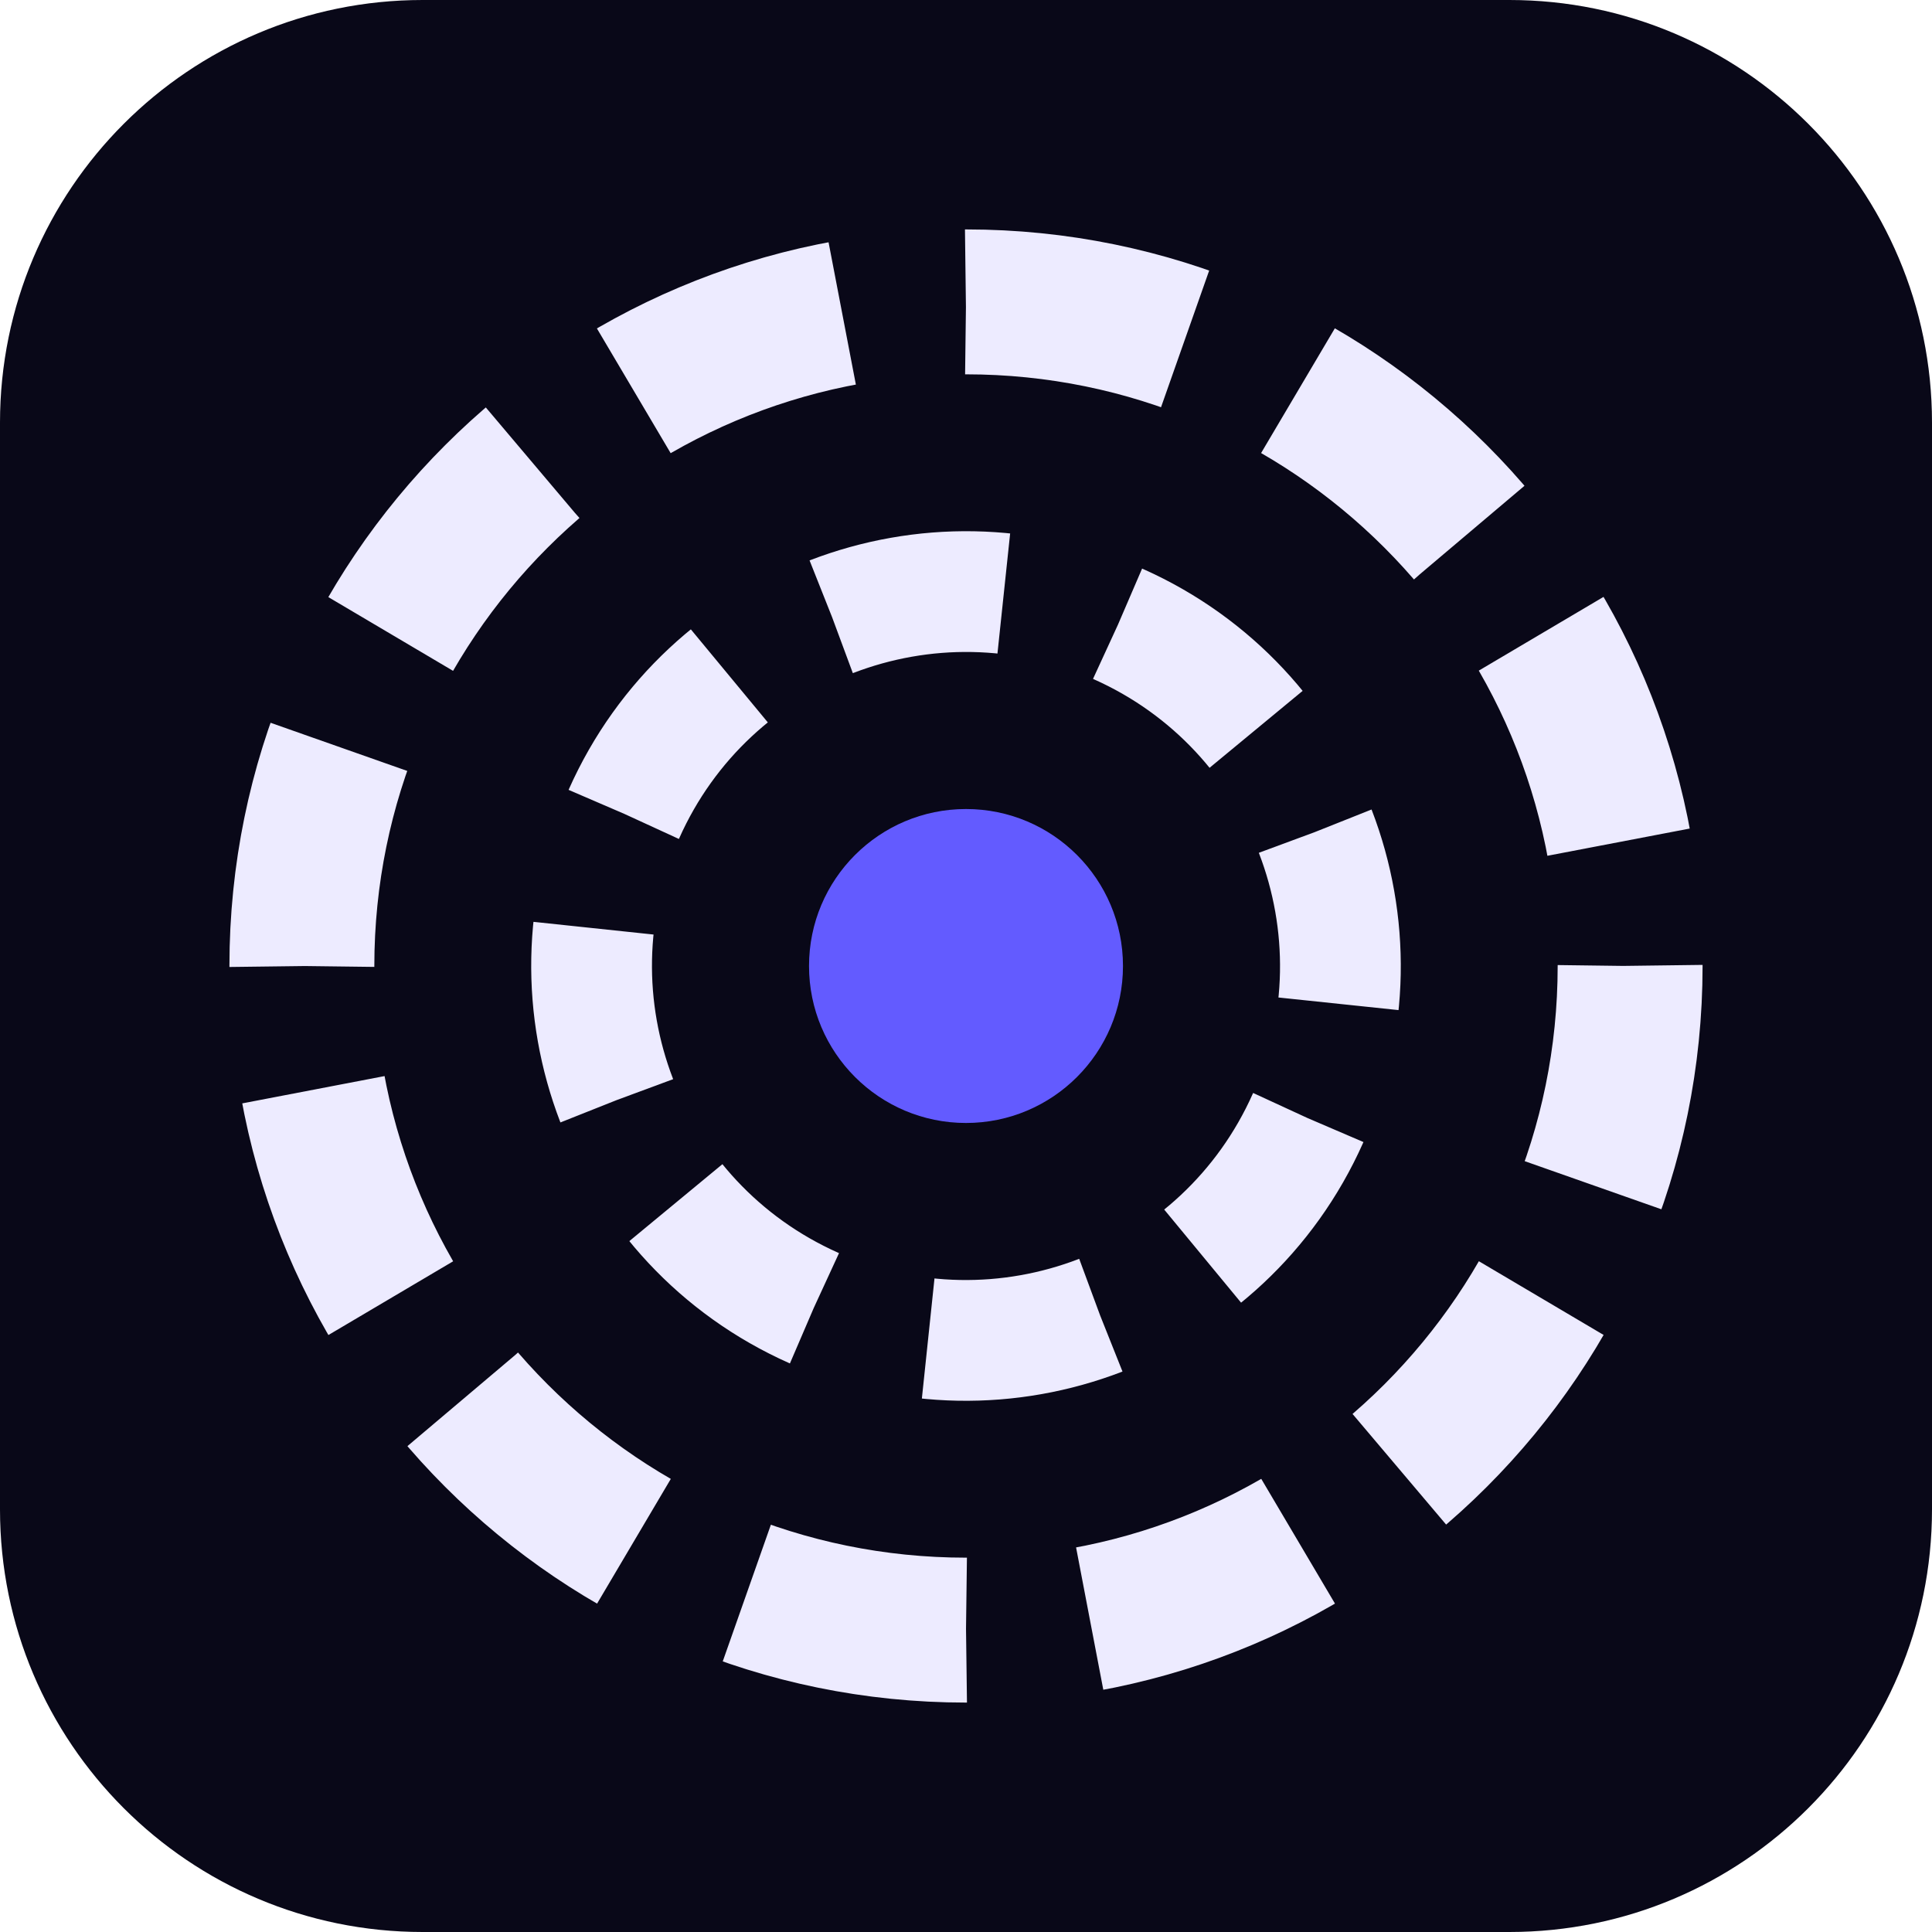
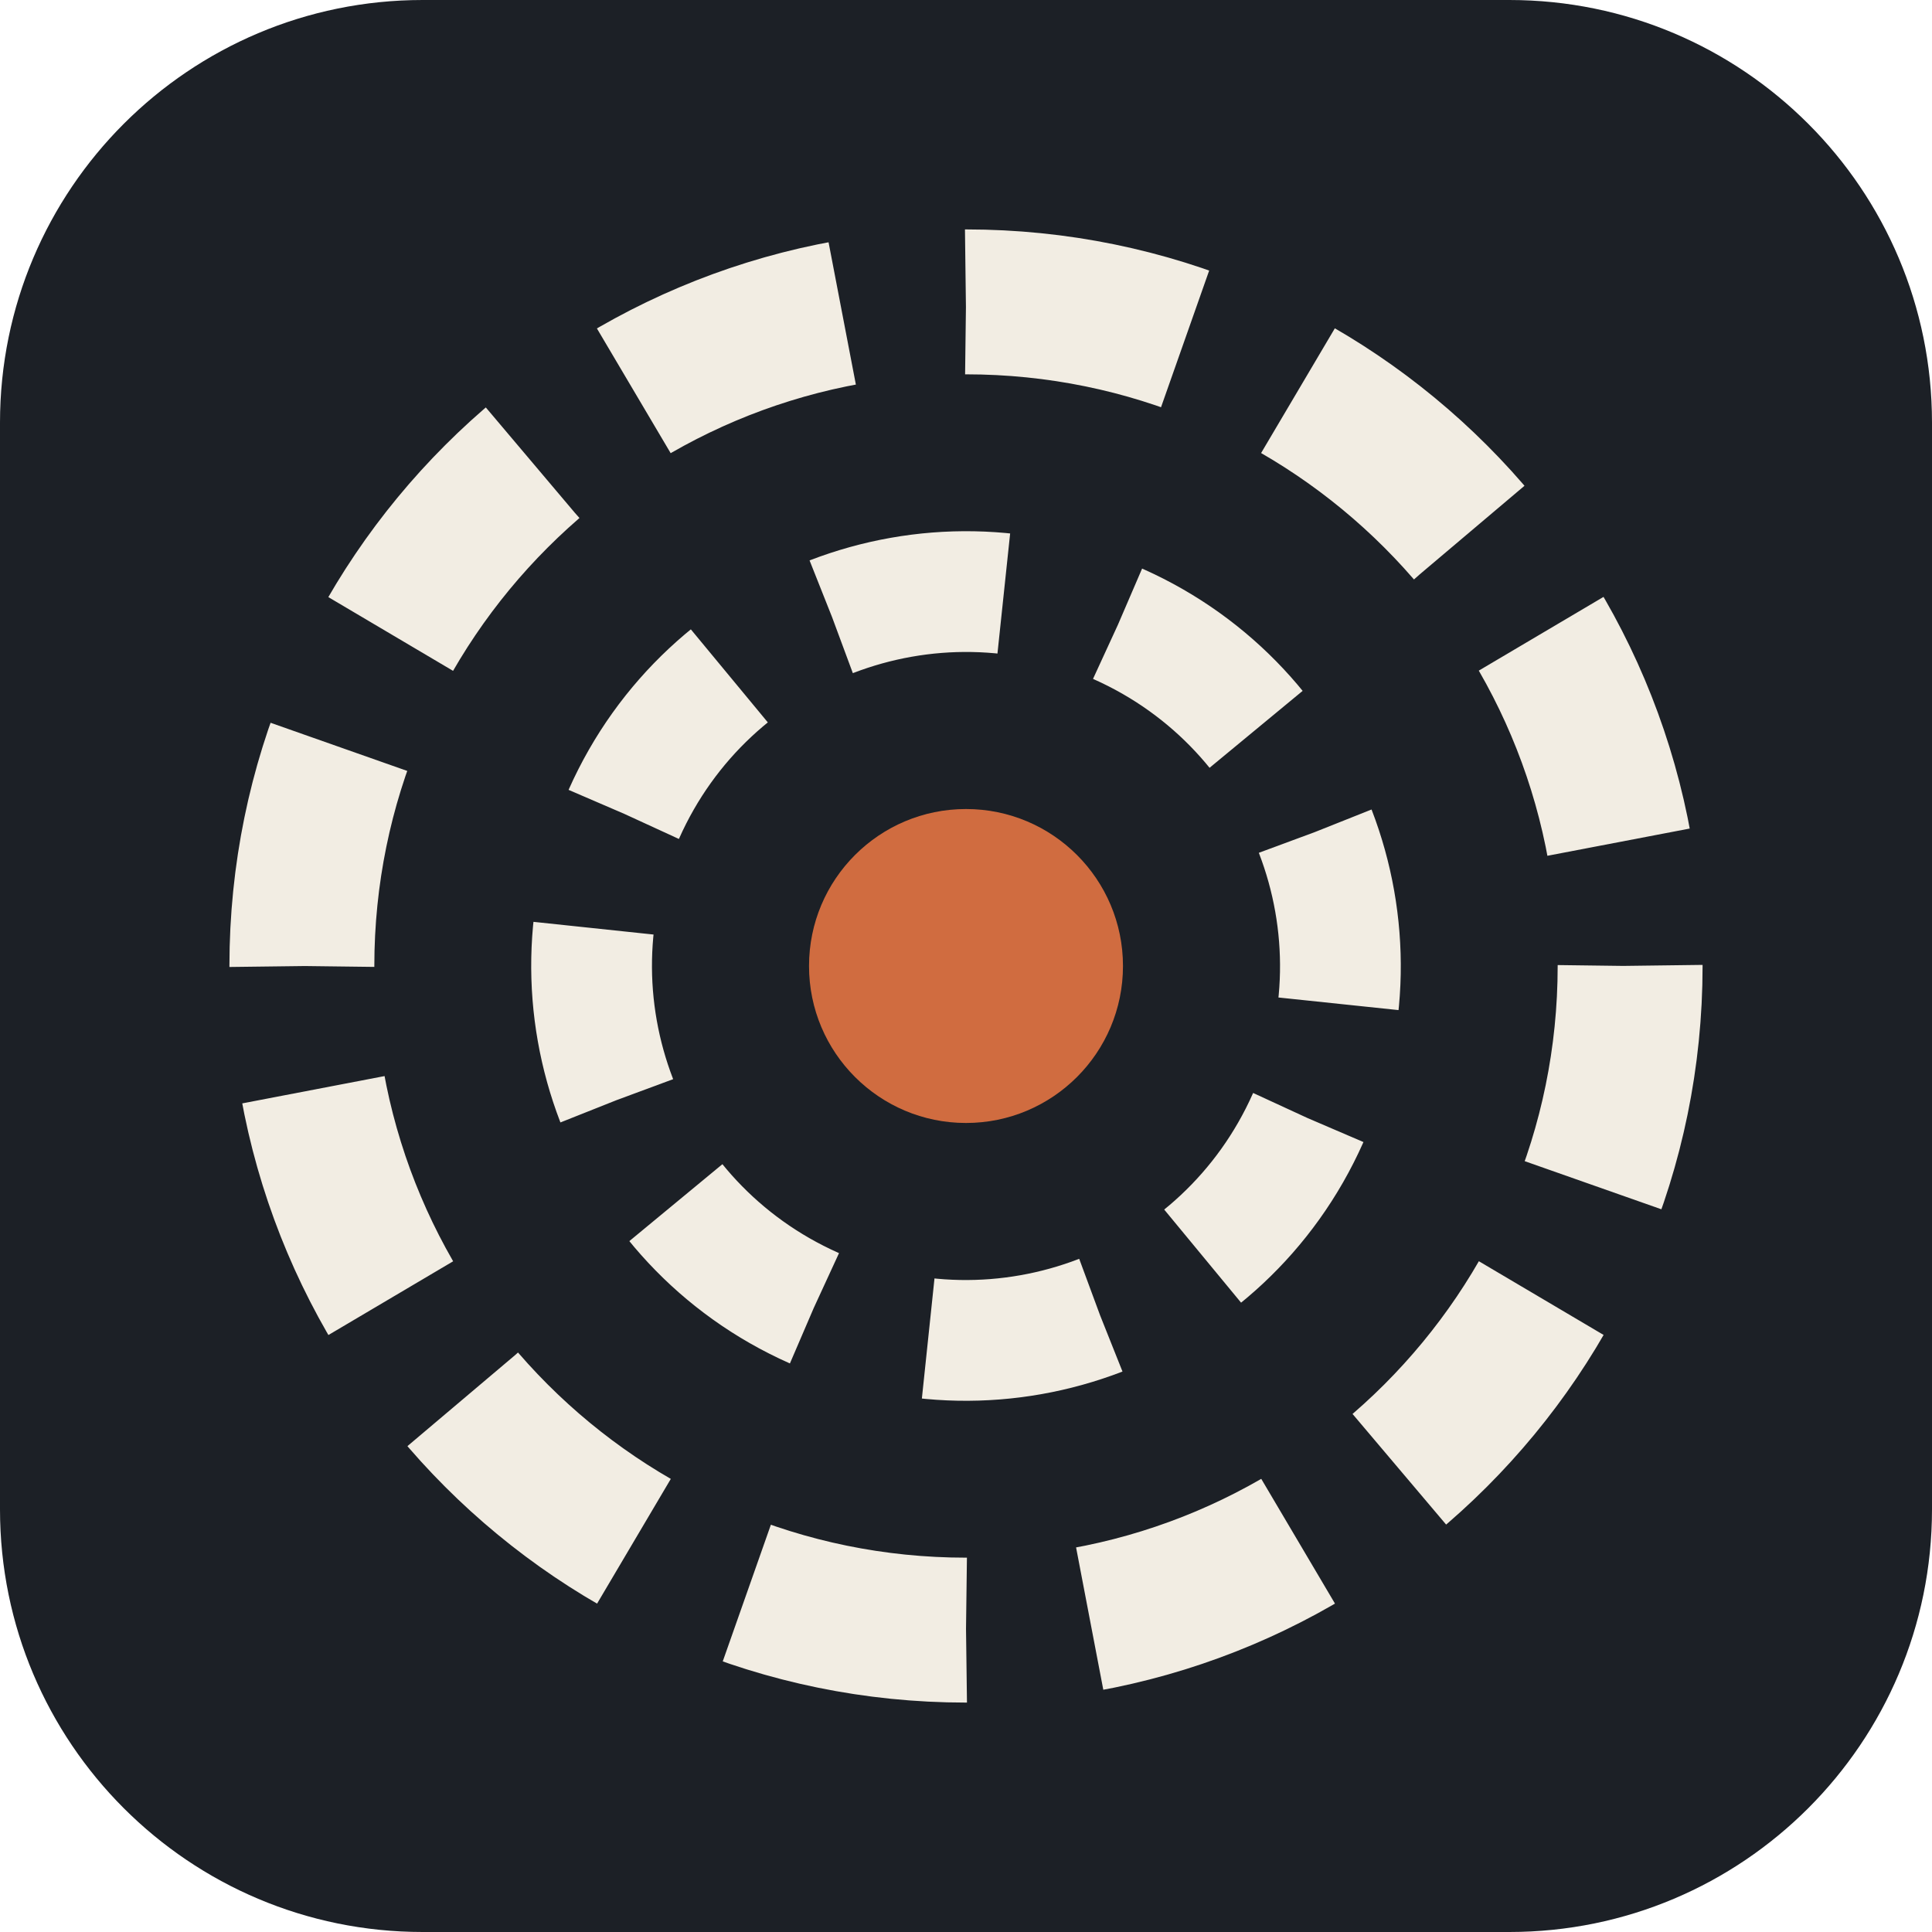
<svg xmlns="http://www.w3.org/2000/svg" viewBox="0 0 32 32">
-   <rect width="32" height="32" rx="7" fill="#090818" />
-   <circle cx="16" cy="16" r="11" fill="none" stroke="#EDEBFF" stroke-width="2.4" stroke-dasharray="3.7 2.06" />
-   <circle cx="16" cy="16" r="6.2" fill="none" stroke="#EDEBFF" stroke-width="2" stroke-dasharray="2.9 1.97" transform="rotate(24 16 16)" />
-   <circle cx="16" cy="16" r="2.6" fill="#635BFF" />
+   <rect width="32" height="32" rx="7" fill="#1C2026" />
+   <circle cx="16" cy="16" r="11" fill="none" stroke="#F2EDE3" stroke-width="2.4" stroke-dasharray="3.7 2.06" />
+   <circle cx="16" cy="16" r="6.2" fill="none" stroke="#F2EDE3" stroke-width="2" stroke-dasharray="2.9 1.97" transform="rotate(24 16 16)" />
+   <circle cx="16" cy="16" r="2.6" fill="#D06C40" />
</svg>
